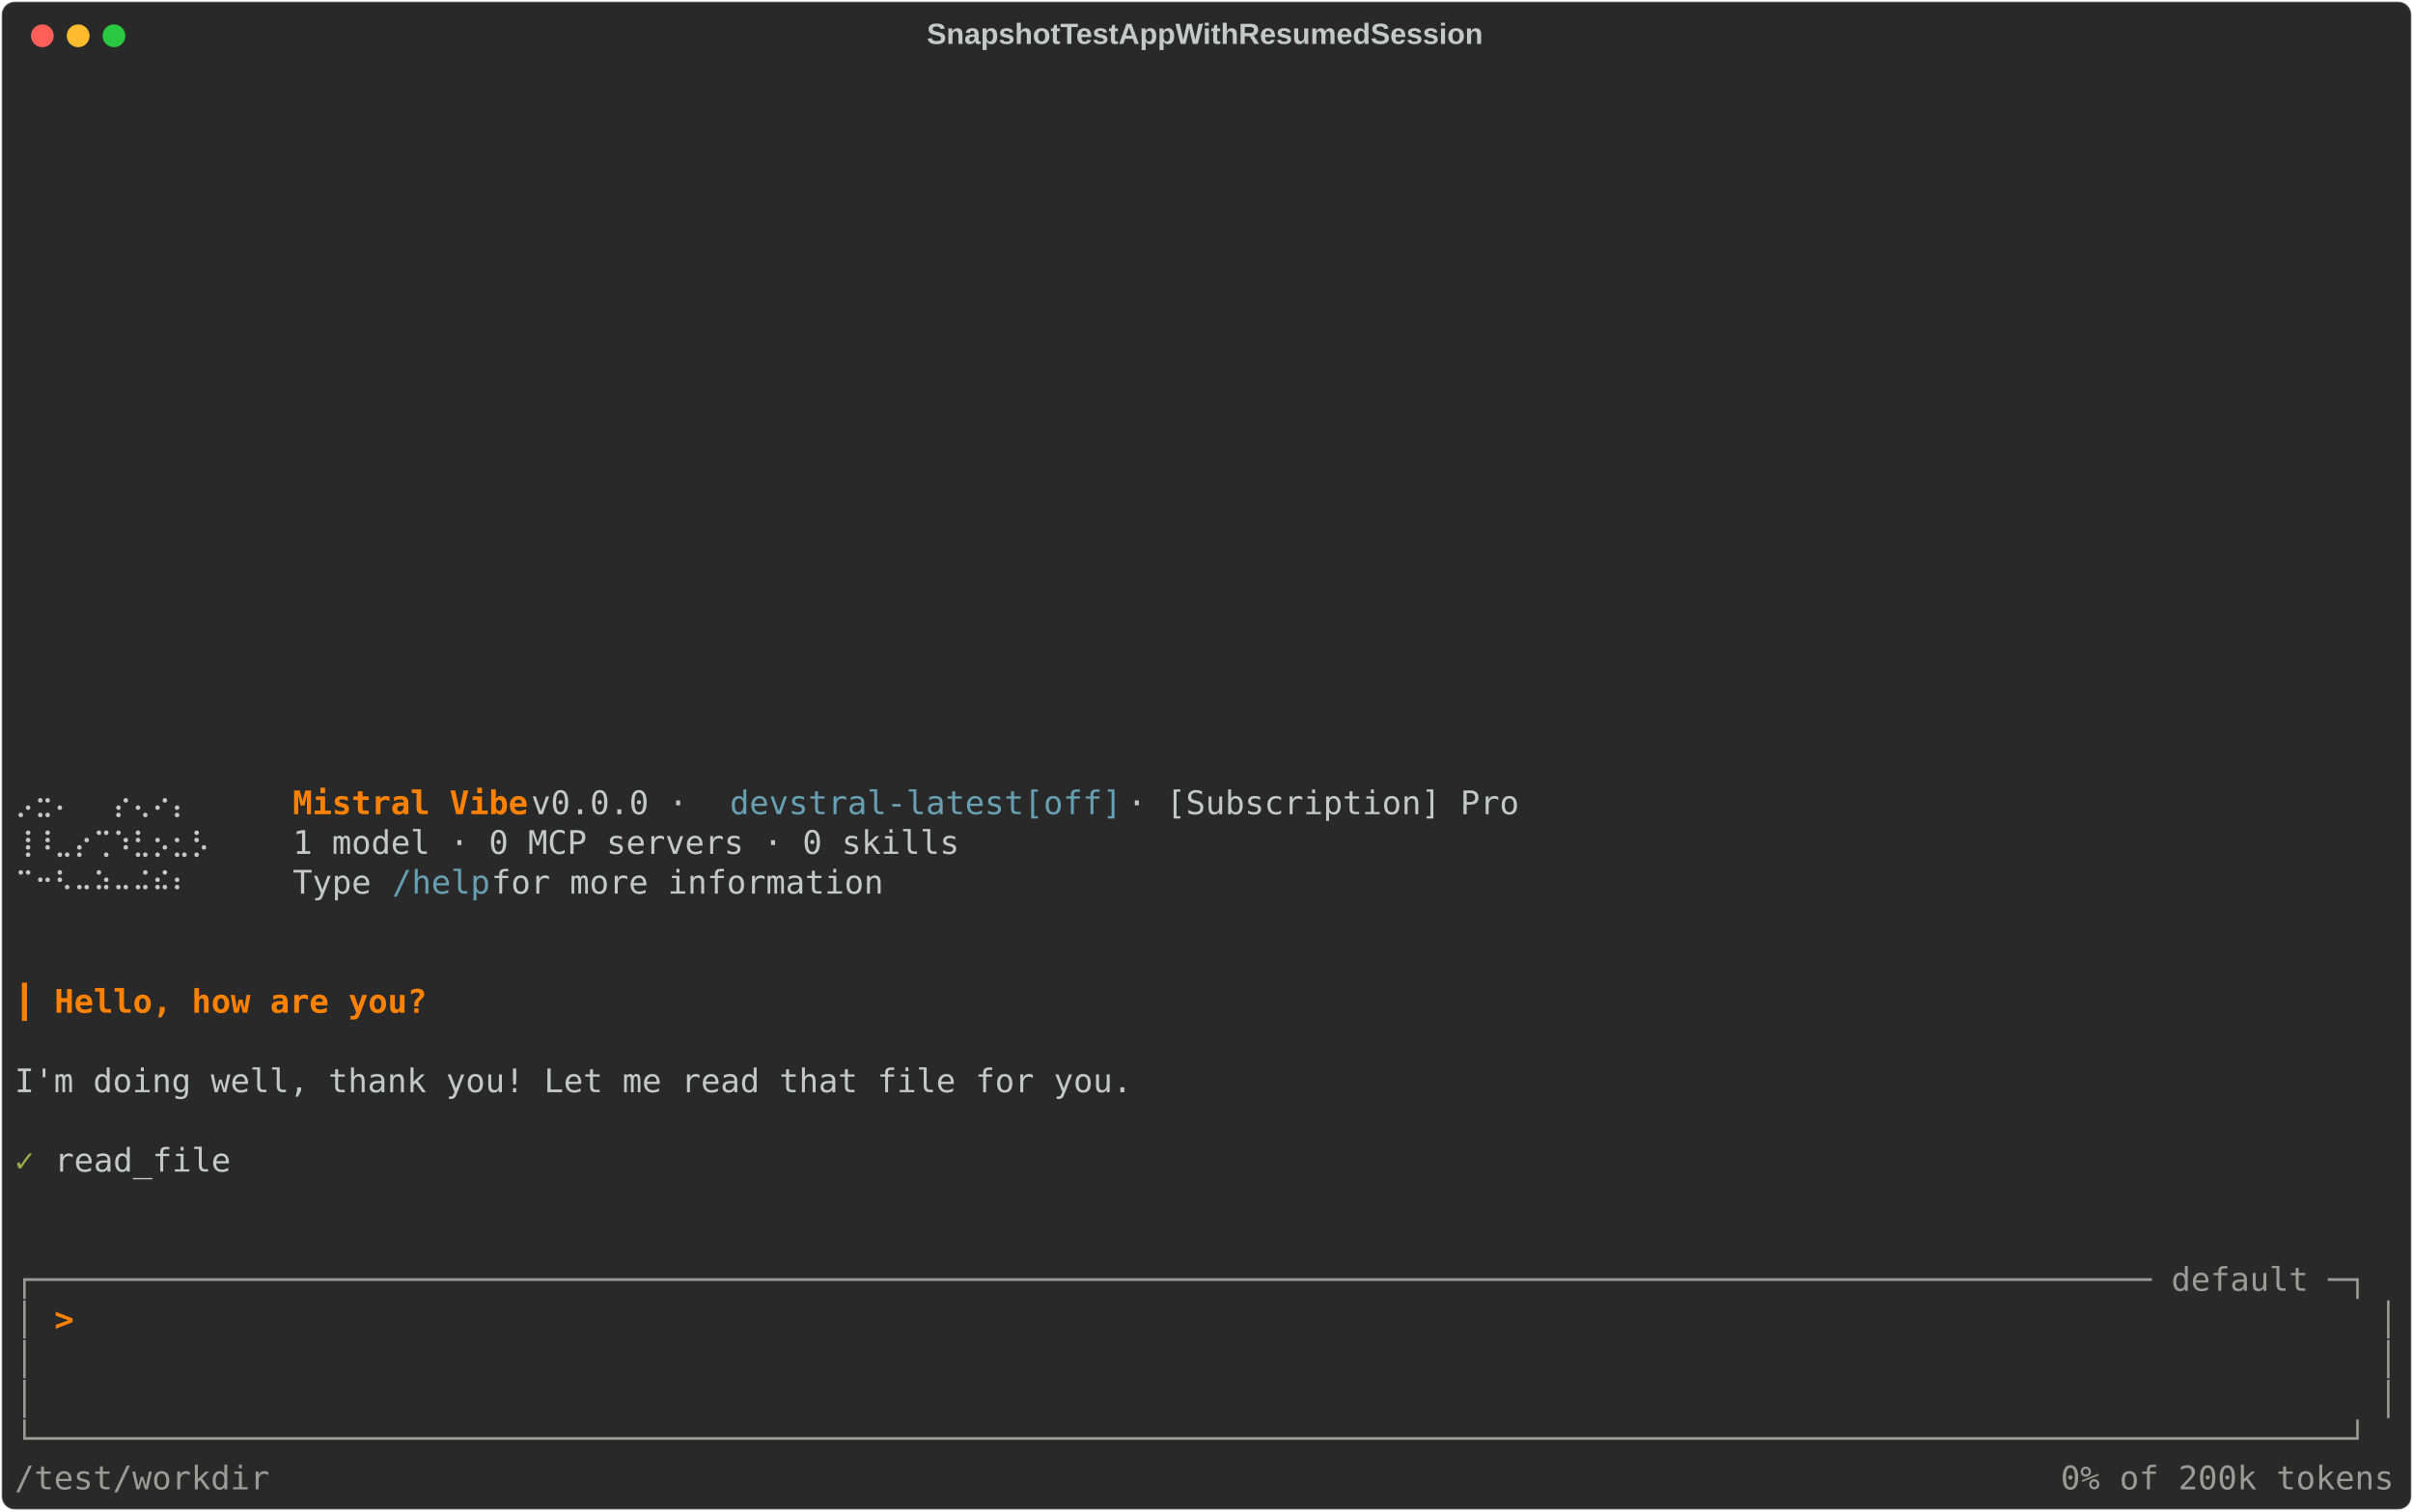
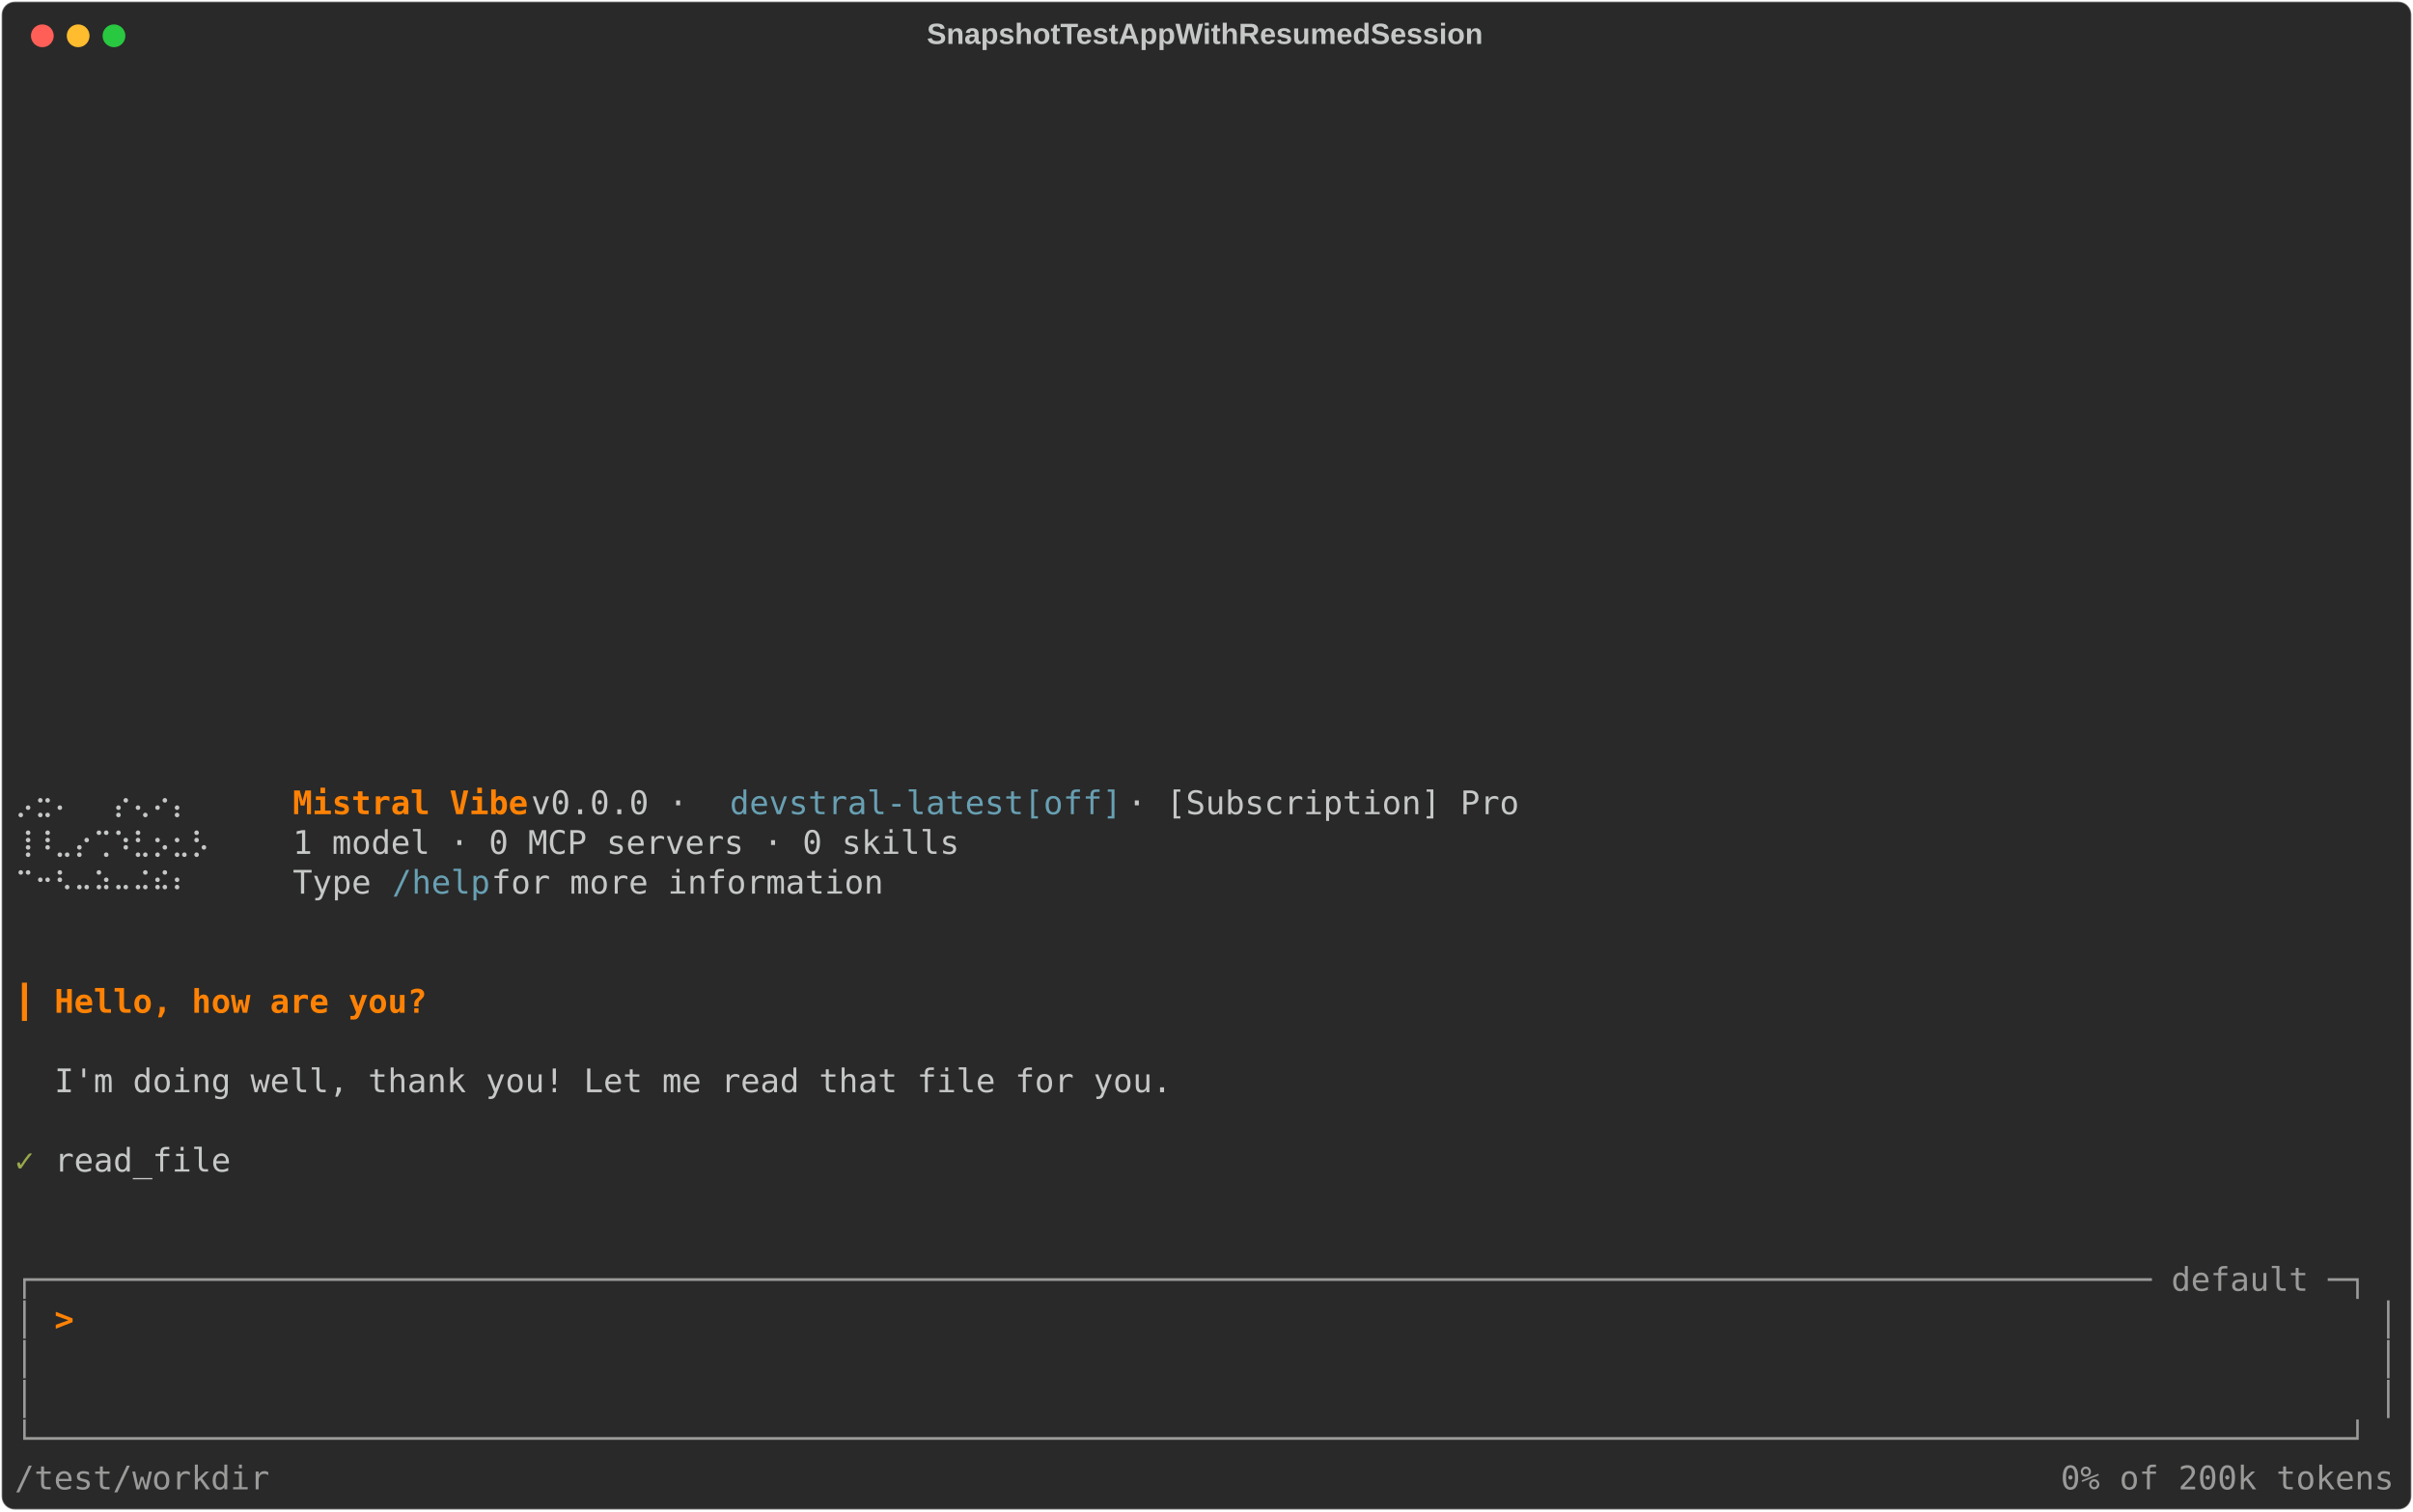
<svg xmlns="http://www.w3.org/2000/svg" class="rich-terminal" viewBox="0 0 1482 928.4">
  <style>

    @font-face {
        font-family: "Fira Code";
        src: local("FiraCode-Regular"),
                url("https://cdnjs.cloudflare.com/ajax/libs/firacode/6.2.0/woff2/FiraCode-Regular.woff2") format("woff2"),
                url("https://cdnjs.cloudflare.com/ajax/libs/firacode/6.2.0/woff/FiraCode-Regular.woff") format("woff");
        font-style: normal;
        font-weight: 400;
    }
    @font-face {
        font-family: "Fira Code";
        src: local("FiraCode-Bold"),
                url("https://cdnjs.cloudflare.com/ajax/libs/firacode/6.2.0/woff2/FiraCode-Bold.woff2") format("woff2"),
                url("https://cdnjs.cloudflare.com/ajax/libs/firacode/6.2.0/woff/FiraCode-Bold.woff") format("woff");
        font-style: bold;
        font-weight: 700;
    }

    .terminal-matrix {
        font-family: Fira Code, monospace;
        font-size: 20px;
        line-height: 24.4px;
        font-variant-east-asian: full-width;
    }

    .terminal-title {
        font-size: 18px;
        font-weight: bold;
        font-family: arial;
    }

    .terminal-r1 { fill: #c5c8c6 }
.terminal-r2 { fill: #ff8205;font-weight: bold }
.terminal-r3 { fill: #68a0b3 }
.terminal-r4 { fill: #ff8205 }
.terminal-r5 { fill: #98a84b }
.terminal-r6 { fill: #9a9b99 }
    </style>
  <defs>
    <clipPath id="terminal-clip-terminal">
      <rect x="0" y="0" width="1463.0" height="877.4" />
    </clipPath>
    <clipPath id="terminal-line-0">
      <rect x="0" y="1.5" width="1464" height="24.65" />
    </clipPath>
    <clipPath id="terminal-line-1">
      <rect x="0" y="25.9" width="1464" height="24.65" />
    </clipPath>
    <clipPath id="terminal-line-2">
      <rect x="0" y="50.3" width="1464" height="24.65" />
    </clipPath>
    <clipPath id="terminal-line-3">
      <rect x="0" y="74.7" width="1464" height="24.65" />
    </clipPath>
    <clipPath id="terminal-line-4">
      <rect x="0" y="99.1" width="1464" height="24.65" />
    </clipPath>
    <clipPath id="terminal-line-5">
      <rect x="0" y="123.5" width="1464" height="24.65" />
    </clipPath>
    <clipPath id="terminal-line-6">
      <rect x="0" y="147.9" width="1464" height="24.65" />
    </clipPath>
    <clipPath id="terminal-line-7">
      <rect x="0" y="172.3" width="1464" height="24.65" />
    </clipPath>
    <clipPath id="terminal-line-8">
      <rect x="0" y="196.7" width="1464" height="24.65" />
    </clipPath>
    <clipPath id="terminal-line-9">
      <rect x="0" y="221.1" width="1464" height="24.65" />
    </clipPath>
    <clipPath id="terminal-line-10">
      <rect x="0" y="245.5" width="1464" height="24.65" />
    </clipPath>
    <clipPath id="terminal-line-11">
      <rect x="0" y="269.9" width="1464" height="24.65" />
    </clipPath>
    <clipPath id="terminal-line-12">
      <rect x="0" y="294.3" width="1464" height="24.65" />
    </clipPath>
    <clipPath id="terminal-line-13">
      <rect x="0" y="318.7" width="1464" height="24.65" />
    </clipPath>
    <clipPath id="terminal-line-14">
      <rect x="0" y="343.1" width="1464" height="24.65" />
    </clipPath>
    <clipPath id="terminal-line-15">
      <rect x="0" y="367.5" width="1464" height="24.65" />
    </clipPath>
    <clipPath id="terminal-line-16">
      <rect x="0" y="391.9" width="1464" height="24.65" />
    </clipPath>
    <clipPath id="terminal-line-17">
      <rect x="0" y="416.3" width="1464" height="24.65" />
    </clipPath>
    <clipPath id="terminal-line-18">
      <rect x="0" y="440.7" width="1464" height="24.65" />
    </clipPath>
    <clipPath id="terminal-line-19">
      <rect x="0" y="465.1" width="1464" height="24.65" />
    </clipPath>
    <clipPath id="terminal-line-20">
      <rect x="0" y="489.5" width="1464" height="24.65" />
    </clipPath>
    <clipPath id="terminal-line-21">
      <rect x="0" y="513.9" width="1464" height="24.65" />
    </clipPath>
    <clipPath id="terminal-line-22">
      <rect x="0" y="538.3" width="1464" height="24.65" />
    </clipPath>
    <clipPath id="terminal-line-23">
      <rect x="0" y="562.7" width="1464" height="24.65" />
    </clipPath>
    <clipPath id="terminal-line-24">
      <rect x="0" y="587.1" width="1464" height="24.65" />
    </clipPath>
    <clipPath id="terminal-line-25">
      <rect x="0" y="611.5" width="1464" height="24.65" />
    </clipPath>
    <clipPath id="terminal-line-26">
      <rect x="0" y="635.9" width="1464" height="24.65" />
    </clipPath>
    <clipPath id="terminal-line-27">
      <rect x="0" y="660.3" width="1464" height="24.65" />
    </clipPath>
    <clipPath id="terminal-line-28">
      <rect x="0" y="684.7" width="1464" height="24.65" />
    </clipPath>
    <clipPath id="terminal-line-29">
      <rect x="0" y="709.1" width="1464" height="24.65" />
    </clipPath>
    <clipPath id="terminal-line-30">
      <rect x="0" y="733.5" width="1464" height="24.65" />
    </clipPath>
    <clipPath id="terminal-line-31">
      <rect x="0" y="757.9" width="1464" height="24.65" />
    </clipPath>
    <clipPath id="terminal-line-32">
      <rect x="0" y="782.3" width="1464" height="24.65" />
    </clipPath>
    <clipPath id="terminal-line-33">
      <rect x="0" y="806.7" width="1464" height="24.65" />
    </clipPath>
    <clipPath id="terminal-line-34">
      <rect x="0" y="831.1" width="1464" height="24.65" />
    </clipPath>
  </defs>
  <rect fill="#292929" stroke="rgba(255,255,255,0.35)" stroke-width="1" x="1" y="1" width="1480" height="926.4" rx="8" />
  <text class="terminal-title" fill="#c5c8c6" text-anchor="middle" x="740" y="27">SnapshotTestAppWithResumedSession</text>
  <g transform="translate(26,22)">
    <circle cx="0" cy="0" r="7" fill="#ff5f57" />
    <circle cx="22" cy="0" r="7" fill="#febc2e" />
    <circle cx="44" cy="0" r="7" fill="#28c840" />
  </g>
  <g transform="translate(9, 41)" clip-path="url(#terminal-clip-terminal)">
    <g class="terminal-matrix">
      <text class="terminal-r1" x="1464" y="20" textLength="12.2" clip-path="url(#terminal-line-0)">
</text>
      <text class="terminal-r1" x="1464" y="44.4" textLength="12.2" clip-path="url(#terminal-line-1)">
</text>
      <text class="terminal-r1" x="1464" y="68.8" textLength="12.2" clip-path="url(#terminal-line-2)">
</text>
      <text class="terminal-r1" x="1464" y="93.2" textLength="12.2" clip-path="url(#terminal-line-3)">
</text>
      <text class="terminal-r1" x="1464" y="117.6" textLength="12.2" clip-path="url(#terminal-line-4)">
</text>
      <text class="terminal-r1" x="1464" y="142" textLength="12.2" clip-path="url(#terminal-line-5)">
</text>
      <text class="terminal-r1" x="1464" y="166.4" textLength="12.2" clip-path="url(#terminal-line-6)">
</text>
      <text class="terminal-r1" x="1464" y="190.8" textLength="12.2" clip-path="url(#terminal-line-7)">
</text>
      <text class="terminal-r1" x="1464" y="215.2" textLength="12.2" clip-path="url(#terminal-line-8)">
</text>
      <text class="terminal-r1" x="1464" y="239.6" textLength="12.2" clip-path="url(#terminal-line-9)">
</text>
      <text class="terminal-r1" x="1464" y="264" textLength="12.2" clip-path="url(#terminal-line-10)">
</text>
      <text class="terminal-r1" x="1464" y="288.4" textLength="12.2" clip-path="url(#terminal-line-11)">
</text>
      <text class="terminal-r1" x="1464" y="312.8" textLength="12.2" clip-path="url(#terminal-line-12)">
</text>
      <text class="terminal-r1" x="1464" y="337.2" textLength="12.2" clip-path="url(#terminal-line-13)">
</text>
      <text class="terminal-r1" x="1464" y="361.6" textLength="12.2" clip-path="url(#terminal-line-14)">
</text>
      <text class="terminal-r1" x="1464" y="386" textLength="12.2" clip-path="url(#terminal-line-15)">
</text>
      <text class="terminal-r1" x="1464" y="410.4" textLength="12.2" clip-path="url(#terminal-line-16)">
</text>
      <text class="terminal-r1" x="1464" y="434.8" textLength="12.2" clip-path="url(#terminal-line-17)">
</text>
      <text class="terminal-r1" x="0" y="459.2" textLength="134.2" clip-path="url(#terminal-line-18)">  ⡠⣒⠄  ⡔⢄⠔⡄</text>
      <text class="terminal-r2" x="170.8" y="459.2" textLength="146.4" clip-path="url(#terminal-line-18)">Mistral Vibe</text>
      <text class="terminal-r1" x="317.2" y="459.2" textLength="122" clip-path="url(#terminal-line-18)"> v0.0.0 · </text>
      <text class="terminal-r3" x="439.2" y="459.2" textLength="244" clip-path="url(#terminal-line-18)">devstral-latest[off]</text>
      <text class="terminal-r1" x="683.2" y="459.2" textLength="256.2" clip-path="url(#terminal-line-18)"> · [Subscription] Pro</text>
      <text class="terminal-r1" x="1464" y="459.2" textLength="12.2" clip-path="url(#terminal-line-18)">
</text>
      <text class="terminal-r1" x="0" y="483.6" textLength="134.2" clip-path="url(#terminal-line-19)"> ⢸⠸⣀⡔⢉⠱⣃⡢⣂⡣</text>
      <text class="terminal-r1" x="170.8" y="483.6" textLength="414.8" clip-path="url(#terminal-line-19)">1 model · 0 MCP servers · 0 skills</text>
      <text class="terminal-r1" x="1464" y="483.6" textLength="12.2" clip-path="url(#terminal-line-19)">
</text>
      <text class="terminal-r1" x="0" y="508" textLength="134.2" clip-path="url(#terminal-line-20)">  ⠉⠒⠣⠤⠵⠤⠬⠮⠆</text>
      <text class="terminal-r1" x="170.8" y="508" textLength="61" clip-path="url(#terminal-line-20)">Type </text>
      <text class="terminal-r3" x="231.8" y="508" textLength="61" clip-path="url(#terminal-line-20)">/help</text>
      <text class="terminal-r1" x="292.8" y="508" textLength="256.2" clip-path="url(#terminal-line-20)"> for more information</text>
      <text class="terminal-r1" x="1464" y="508" textLength="12.2" clip-path="url(#terminal-line-20)">
</text>
      <text class="terminal-r1" x="1464" y="532.4" textLength="12.2" clip-path="url(#terminal-line-21)">
</text>
      <text class="terminal-r1" x="1464" y="556.8" textLength="12.2" clip-path="url(#terminal-line-22)">
</text>
      <text class="terminal-r4" x="0" y="581.2" textLength="12.2" clip-path="url(#terminal-line-23)">┃</text>
      <text class="terminal-r2" x="24.4" y="581.2" textLength="231.8" clip-path="url(#terminal-line-23)">Hello, how are you?</text>
      <text class="terminal-r1" x="1464" y="581.2" textLength="12.2" clip-path="url(#terminal-line-23)">
</text>
      <text class="terminal-r1" x="1464" y="605.6" textLength="12.2" clip-path="url(#terminal-line-24)">
</text>
-       <text class="terminal-r1" x="0" y="630" textLength="695.4" clip-path="url(#terminal-line-25)">I'm doing well, thank you! Let me read that file for you.</text>
+       <text class="terminal-r1" x="24.4" y="630" textLength="695.4" clip-path="url(#terminal-line-25)">I'm doing well, thank you! Let me read that file for you.</text>
      <text class="terminal-r1" x="1464" y="630" textLength="12.2" clip-path="url(#terminal-line-25)">
</text>
      <text class="terminal-r1" x="1464" y="654.4" textLength="12.2" clip-path="url(#terminal-line-26)">
</text>
      <text class="terminal-r5" x="0" y="678.8" textLength="12.2" clip-path="url(#terminal-line-27)">✓</text>
      <text class="terminal-r1" x="24.4" y="678.8" textLength="109.8" clip-path="url(#terminal-line-27)">read_file</text>
      <text class="terminal-r1" x="1464" y="678.8" textLength="12.2" clip-path="url(#terminal-line-27)">
</text>
      <text class="terminal-r1" x="1464" y="703.2" textLength="12.2" clip-path="url(#terminal-line-28)">
</text>
      <text class="terminal-r1" x="1464" y="727.6" textLength="12.2" clip-path="url(#terminal-line-29)">
</text>
      <text class="terminal-r6" x="0" y="752" textLength="1464" clip-path="url(#terminal-line-30)">┌──────────────────────────────────────────────────────────────────────────────────────────────────────────── default ─┐</text>
      <text class="terminal-r1" x="1464" y="752" textLength="12.2" clip-path="url(#terminal-line-30)">
</text>
      <text class="terminal-r6" x="0" y="776.4" textLength="12.2" clip-path="url(#terminal-line-31)">│</text>
      <text class="terminal-r2" x="24.4" y="776.4" textLength="12.2" clip-path="url(#terminal-line-31)">&gt;</text>
      <text class="terminal-r6" x="1451.8" y="776.4" textLength="12.2" clip-path="url(#terminal-line-31)">│</text>
      <text class="terminal-r1" x="1464" y="776.4" textLength="12.2" clip-path="url(#terminal-line-31)">
</text>
      <text class="terminal-r6" x="0" y="800.8" textLength="12.2" clip-path="url(#terminal-line-32)">│</text>
      <text class="terminal-r6" x="1451.8" y="800.8" textLength="12.2" clip-path="url(#terminal-line-32)">│</text>
      <text class="terminal-r1" x="1464" y="800.8" textLength="12.2" clip-path="url(#terminal-line-32)">
</text>
      <text class="terminal-r6" x="0" y="825.2" textLength="12.2" clip-path="url(#terminal-line-33)">│</text>
      <text class="terminal-r6" x="1451.8" y="825.2" textLength="12.2" clip-path="url(#terminal-line-33)">│</text>
      <text class="terminal-r1" x="1464" y="825.2" textLength="12.2" clip-path="url(#terminal-line-33)">
</text>
      <text class="terminal-r6" x="0" y="849.6" textLength="1464" clip-path="url(#terminal-line-34)">└──────────────────────────────────────────────────────────────────────────────────────────────────────────────────────┘</text>
      <text class="terminal-r1" x="1464" y="849.6" textLength="12.2" clip-path="url(#terminal-line-34)">
</text>
      <text class="terminal-r6" x="0" y="874" textLength="158.6" clip-path="url(#terminal-line-35)">/test/workdir</text>
      <text class="terminal-r6" x="1256.6" y="874" textLength="207.4" clip-path="url(#terminal-line-35)">0% of 200k tokens</text>
    </g>
  </g>
</svg>
